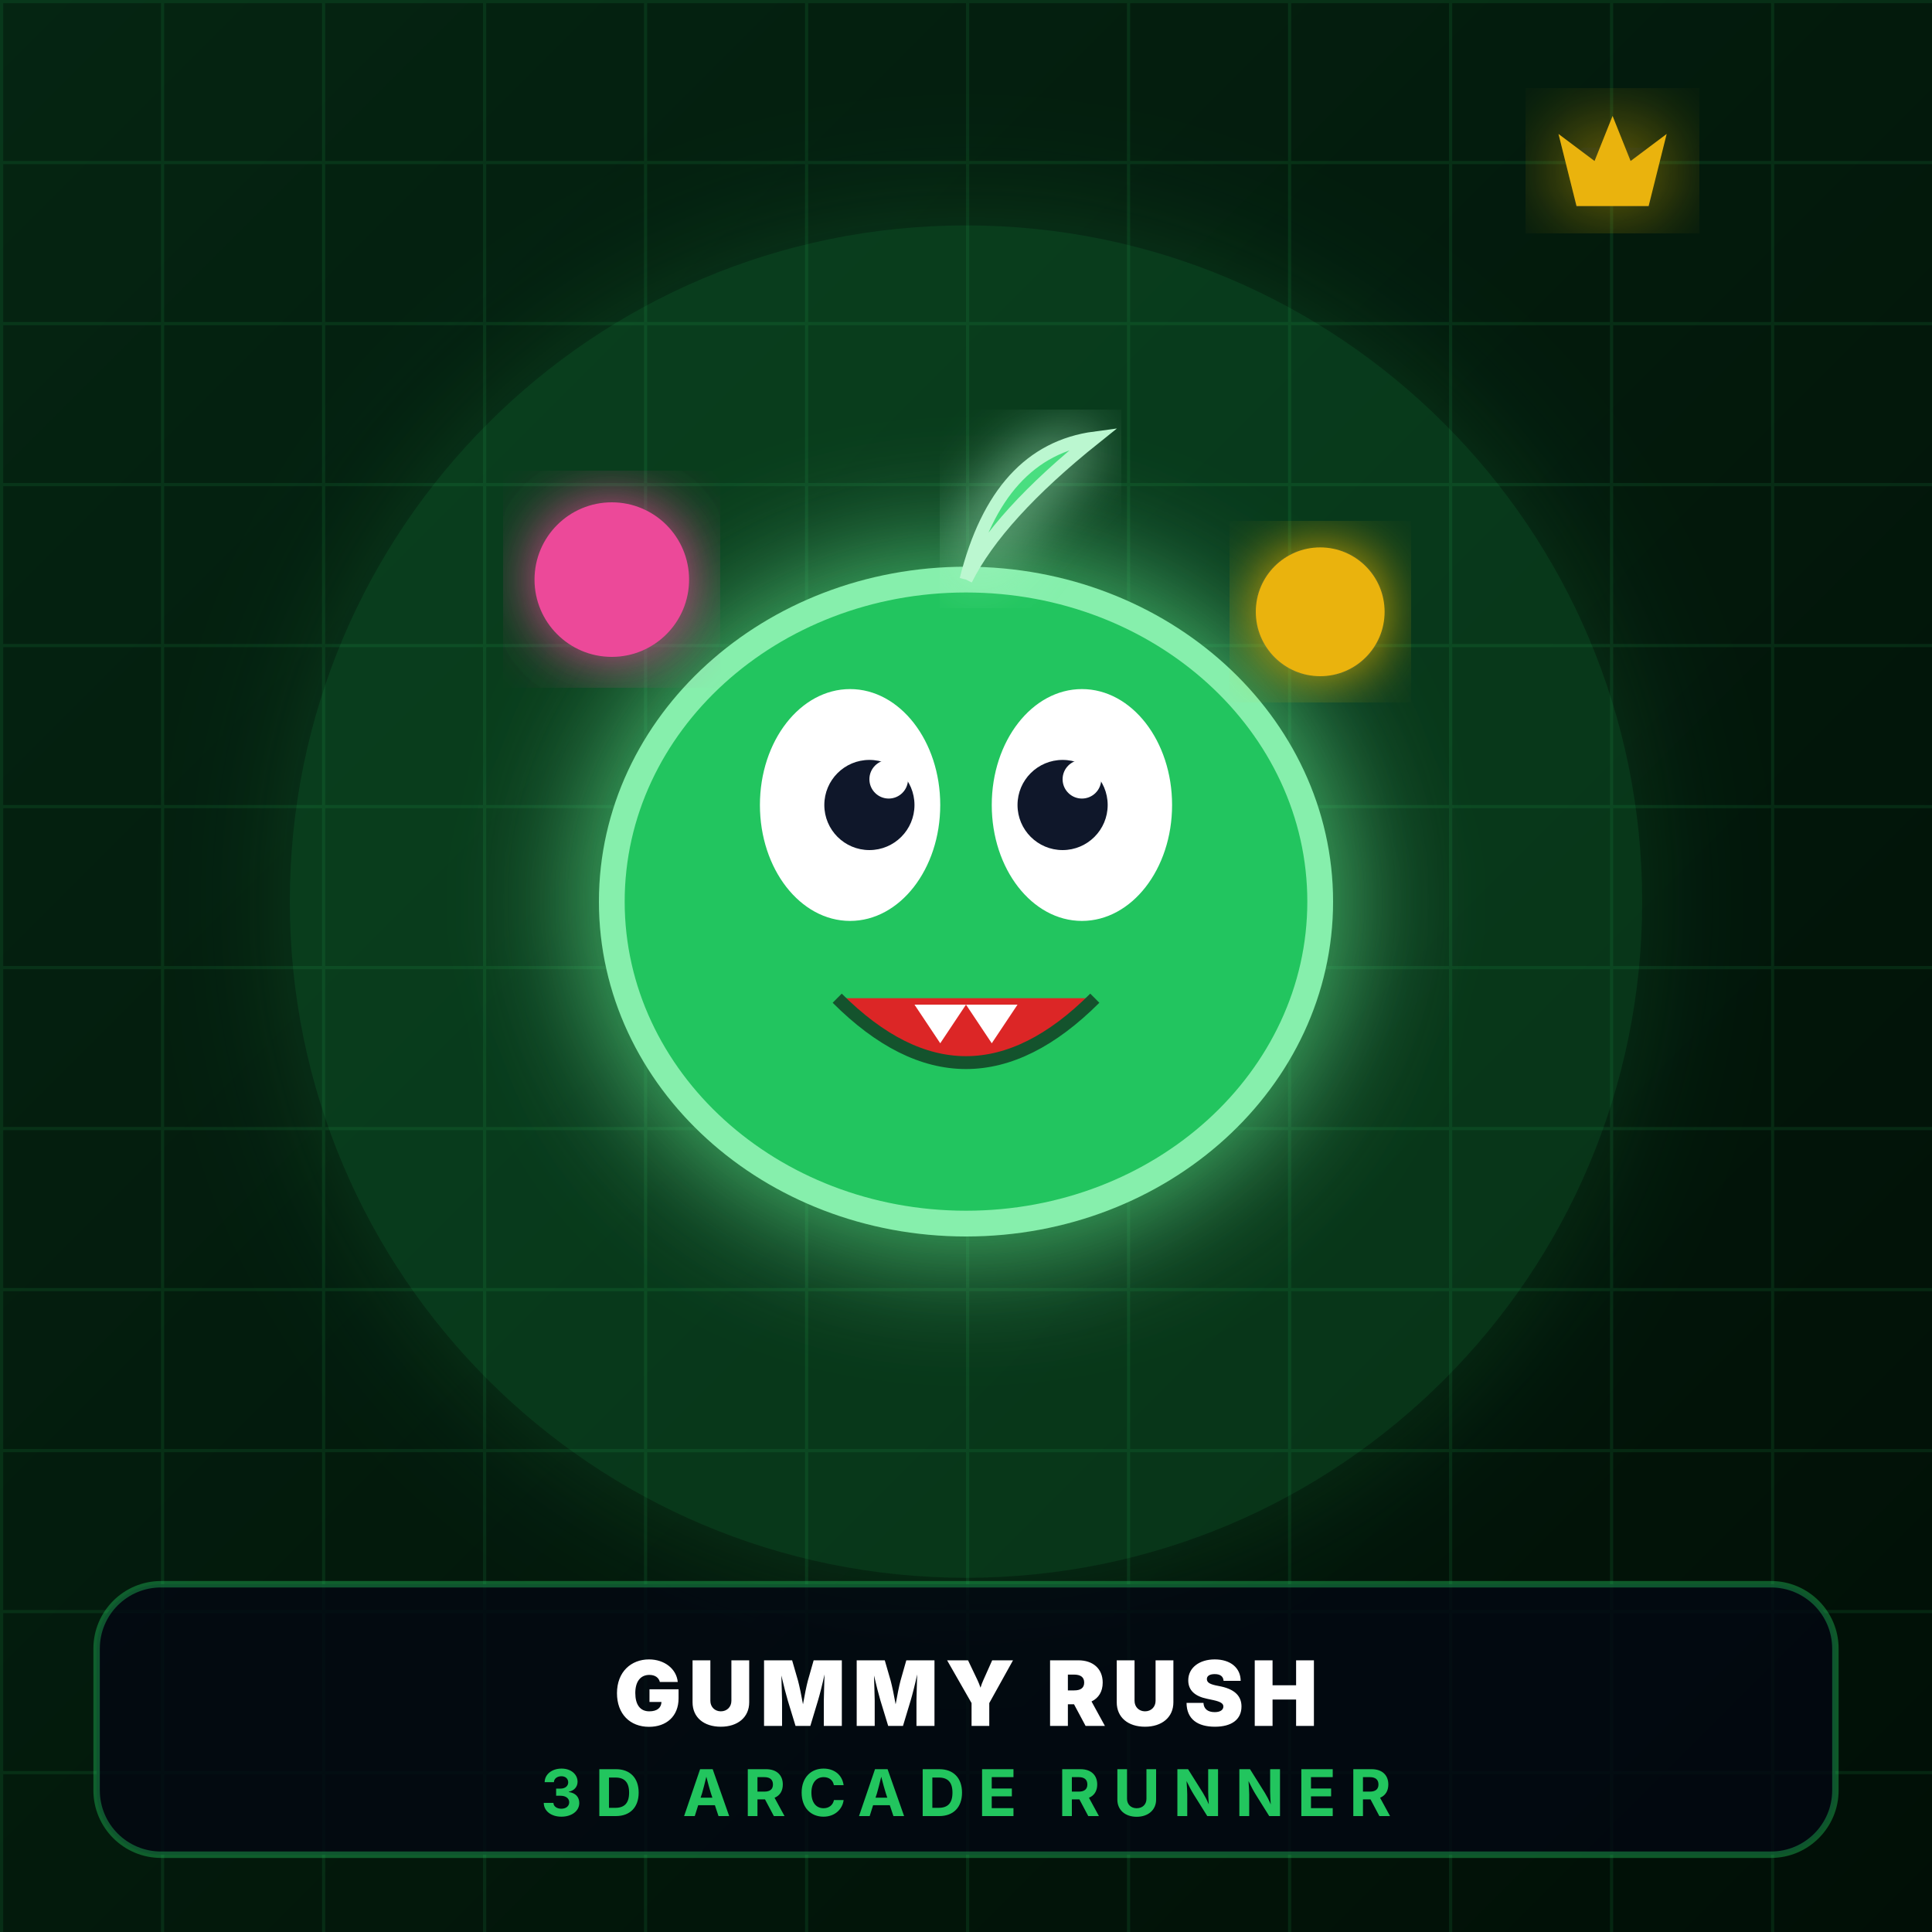
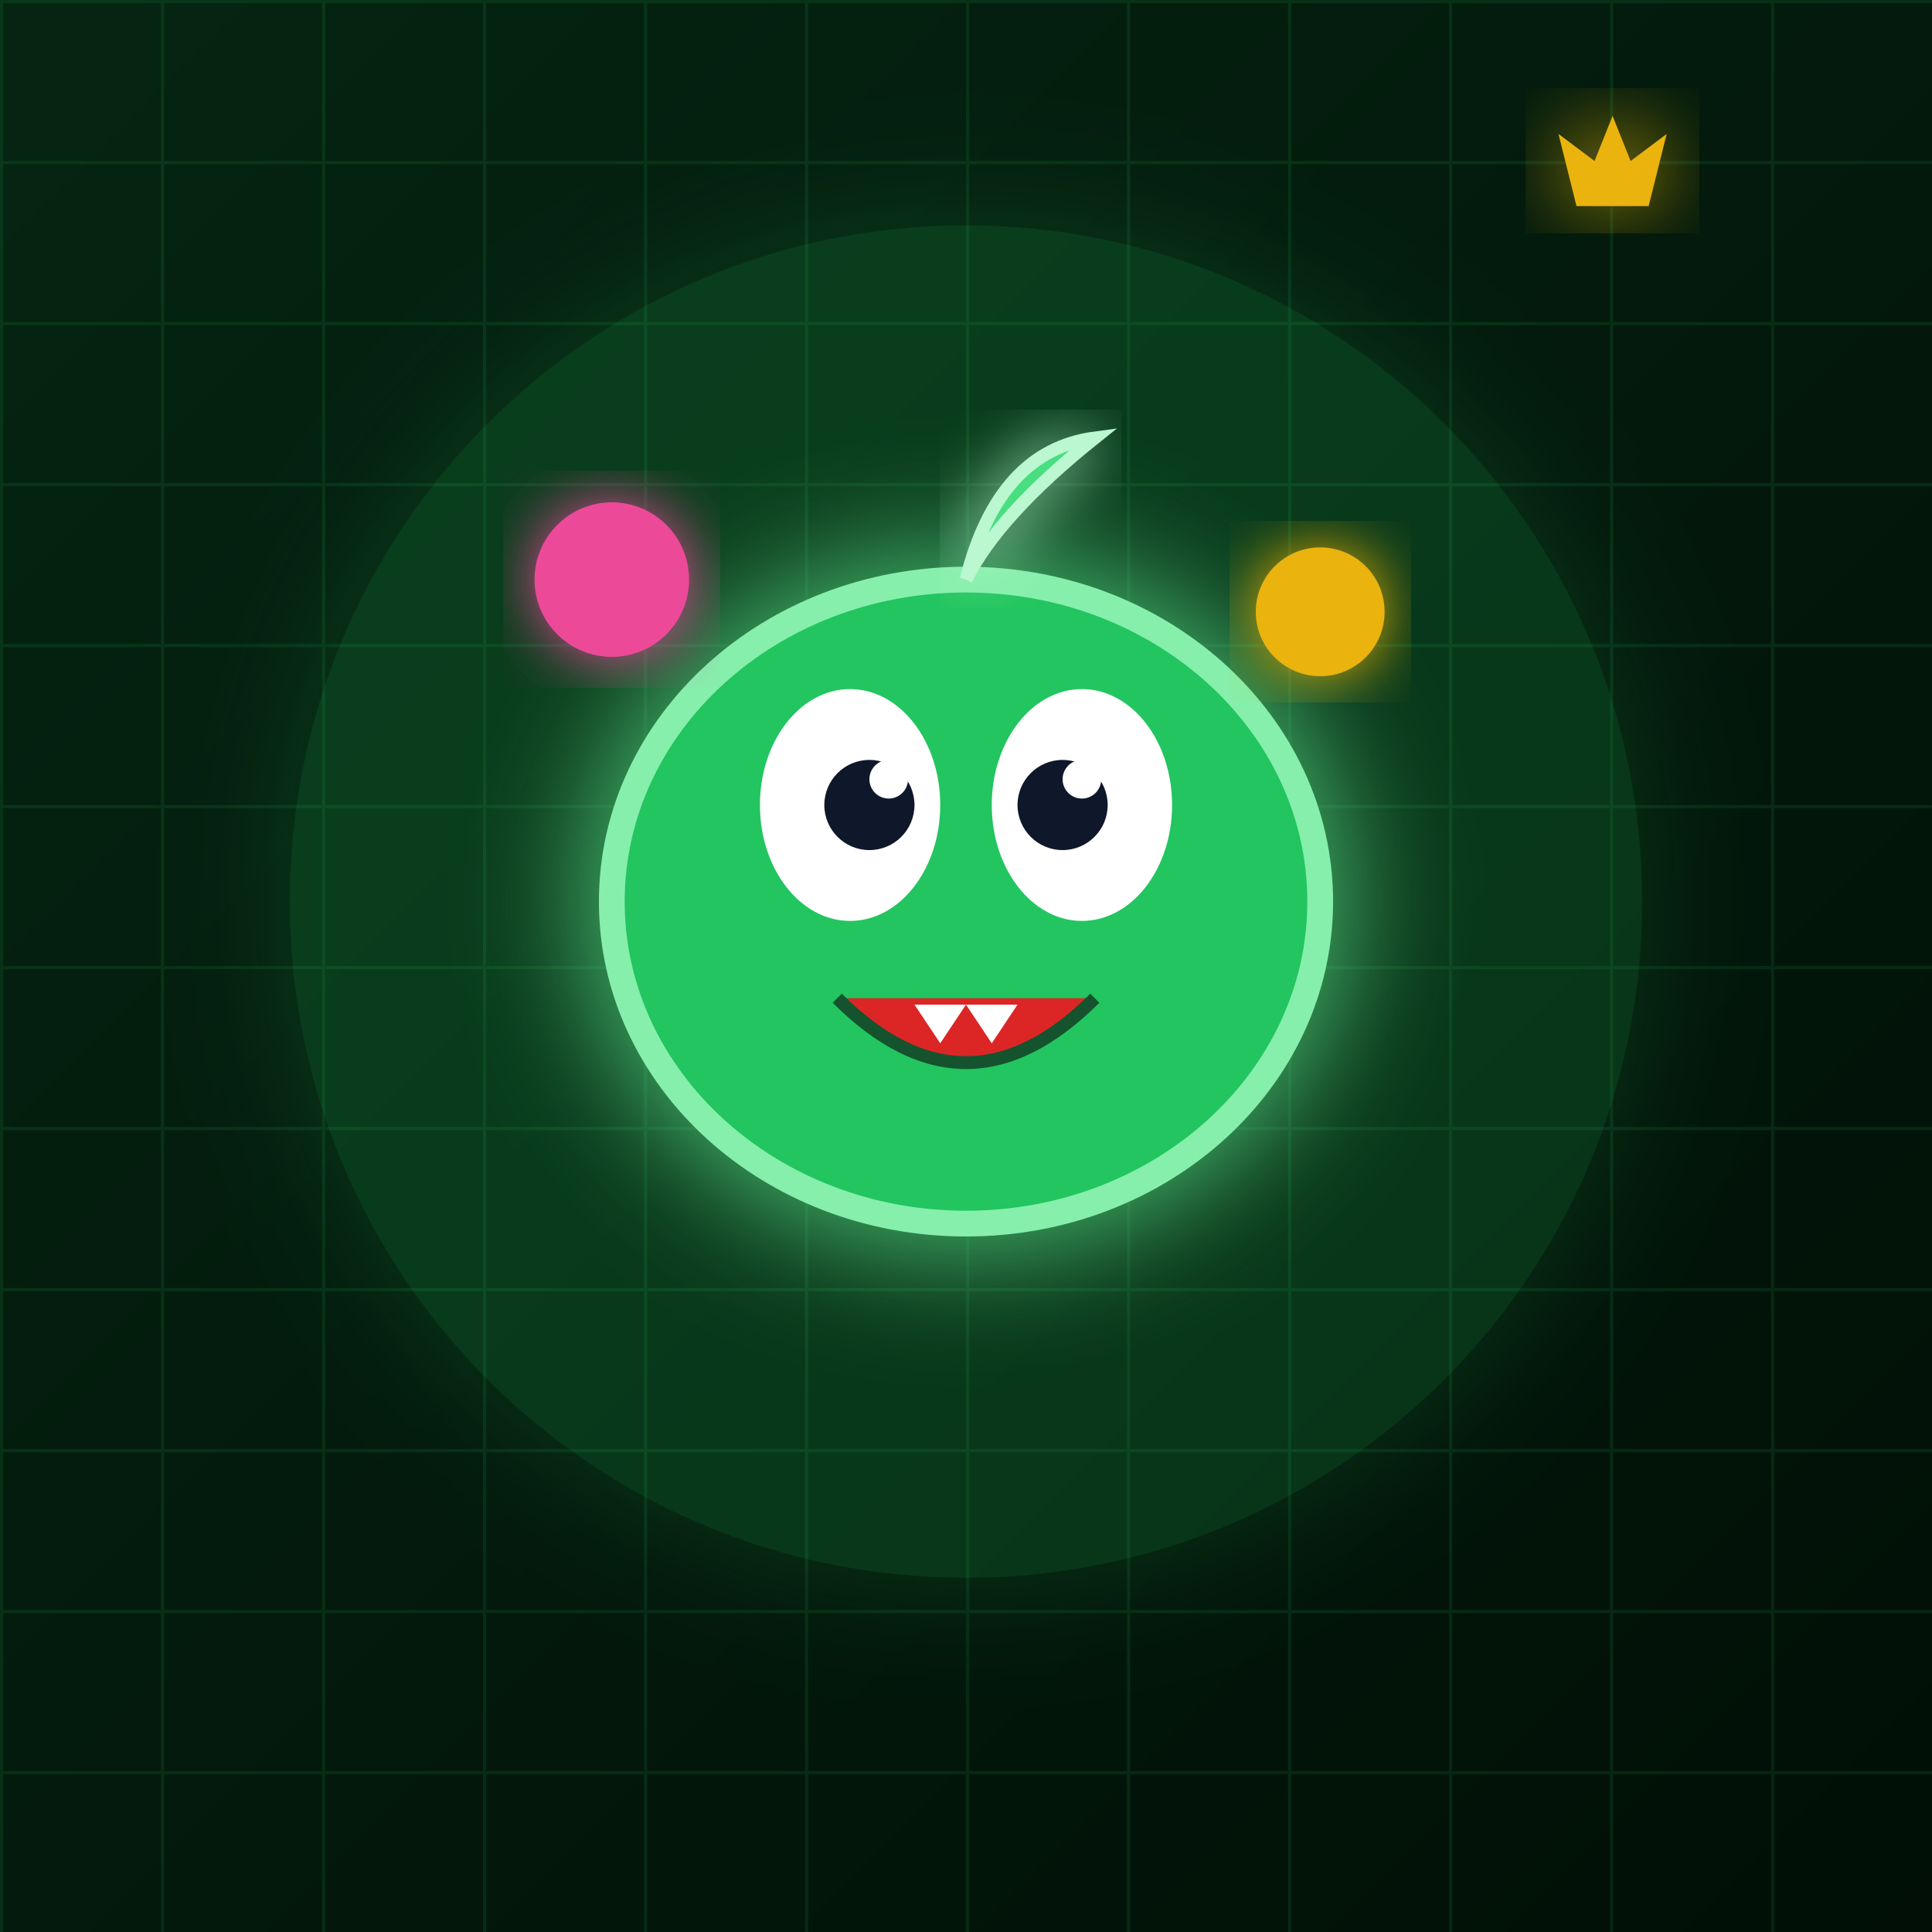
<svg xmlns="http://www.w3.org/2000/svg" viewBox="0 0 300 300" width="100%" height="100%">
  <defs>
    <linearGradient id="bgGrad" x1="0%" y1="0%" x2="100%" y2="100%">
      <stop offset="0%" stop-color="#052512" />
      <stop offset="100%" stop-color="#010f06" />
    </linearGradient>
    <filter id="glow" x="-20%" y="-20%" width="140%" height="140%">
      <feGaussianBlur stdDeviation="5" result="blur" />
      <feComposite in="SourceGraphic" in2="blur" operator="over" />
    </filter>
    <filter id="brightGlow" x="-30%" y="-30%" width="160%" height="160%">
      <feGaussianBlur stdDeviation="10" result="blur" />
      <feColorMatrix type="matrix" values="1 0 0 0 0  0 1 0 0 0  0 0 1 0 0  0 0 0 2 0" />
      <feComposite in="SourceGraphic" in2="blur" operator="over" />
    </filter>
    <pattern id="gridPattern" width="25" height="25" patternUnits="userSpaceOnUse">
      <path d="M 25 0 L 0 0 0 25" fill="none" stroke="#22c55e" stroke-width="1" stroke-opacity="0.12" />
    </pattern>
  </defs>
  <rect width="300" height="300" fill="url(#bgGrad)" />
  <rect width="300" height="300" fill="url(#gridPattern)" />
  <circle cx="150" cy="140" r="105" fill="#22c55e" opacity="0.18" filter="url(#brightGlow)" />
  <g transform="translate(242, 18) scale(0.7)">
    <polygon points="12,0 16,10 24,4 20,20 4,20 0,4 8,10" fill="#eab308" filter="url(#brightGlow)" />
  </g>
  <g id="artwork">
    <ellipse cx="150" cy="140" rx="55" ry="50" fill="#22c55e" stroke="#86efac" stroke-width="4" filter="url(#brightGlow)" />
    <ellipse cx="132" cy="125" rx="14" ry="18" fill="#ffffff" />
    <circle cx="135" cy="125" r="7" fill="#0f172a" />
    <circle cx="138" cy="121" r="3" fill="#ffffff" />
    <ellipse cx="168" cy="125" rx="14" ry="18" fill="#ffffff" />
    <circle cx="165" cy="125" r="7" fill="#0f172a" />
    <circle cx="168" cy="121" r="3" fill="#ffffff" />
    <path d="M 130,155 Q 150,175 170,155" fill="#dc2626" stroke="#14532d" stroke-width="2" />
    <polygon points="142,156 146,162 150,156" fill="#ffffff" />
    <polygon points="150,156 154,162 158,156" fill="#ffffff" />
    <path d="M 150,90 Q 155,70 170,68 Q 155,80 150,90" fill="#4ade80" stroke="#bbf7d0" stroke-width="2" filter="url(#glow)" />
    <circle cx="95" cy="90" r="12" fill="#ec4899" filter="url(#glow)" />
    <circle cx="205" cy="95" r="10" fill="#eab308" filter="url(#glow)" />
  </g>
-   <rect x="15" y="246" width="270" height="42" rx="10" fill="#030712" fill-opacity="0.8" stroke="#22c55e" stroke-width="1" stroke-opacity="0.4" />
-   <text x="150" y="268" font-family="'Orbitron', -apple-system, sans-serif" font-weight="900" font-size="14" fill="#ffffff" text-anchor="middle" letter-spacing="1">GUMMY RUSH</text>
-   <text x="150" y="282" font-family="-apple-system, sans-serif" font-weight="700" font-size="10" fill="#22c55e" text-anchor="middle" letter-spacing="2">3D ARCADE RUNNER</text>
</svg>
